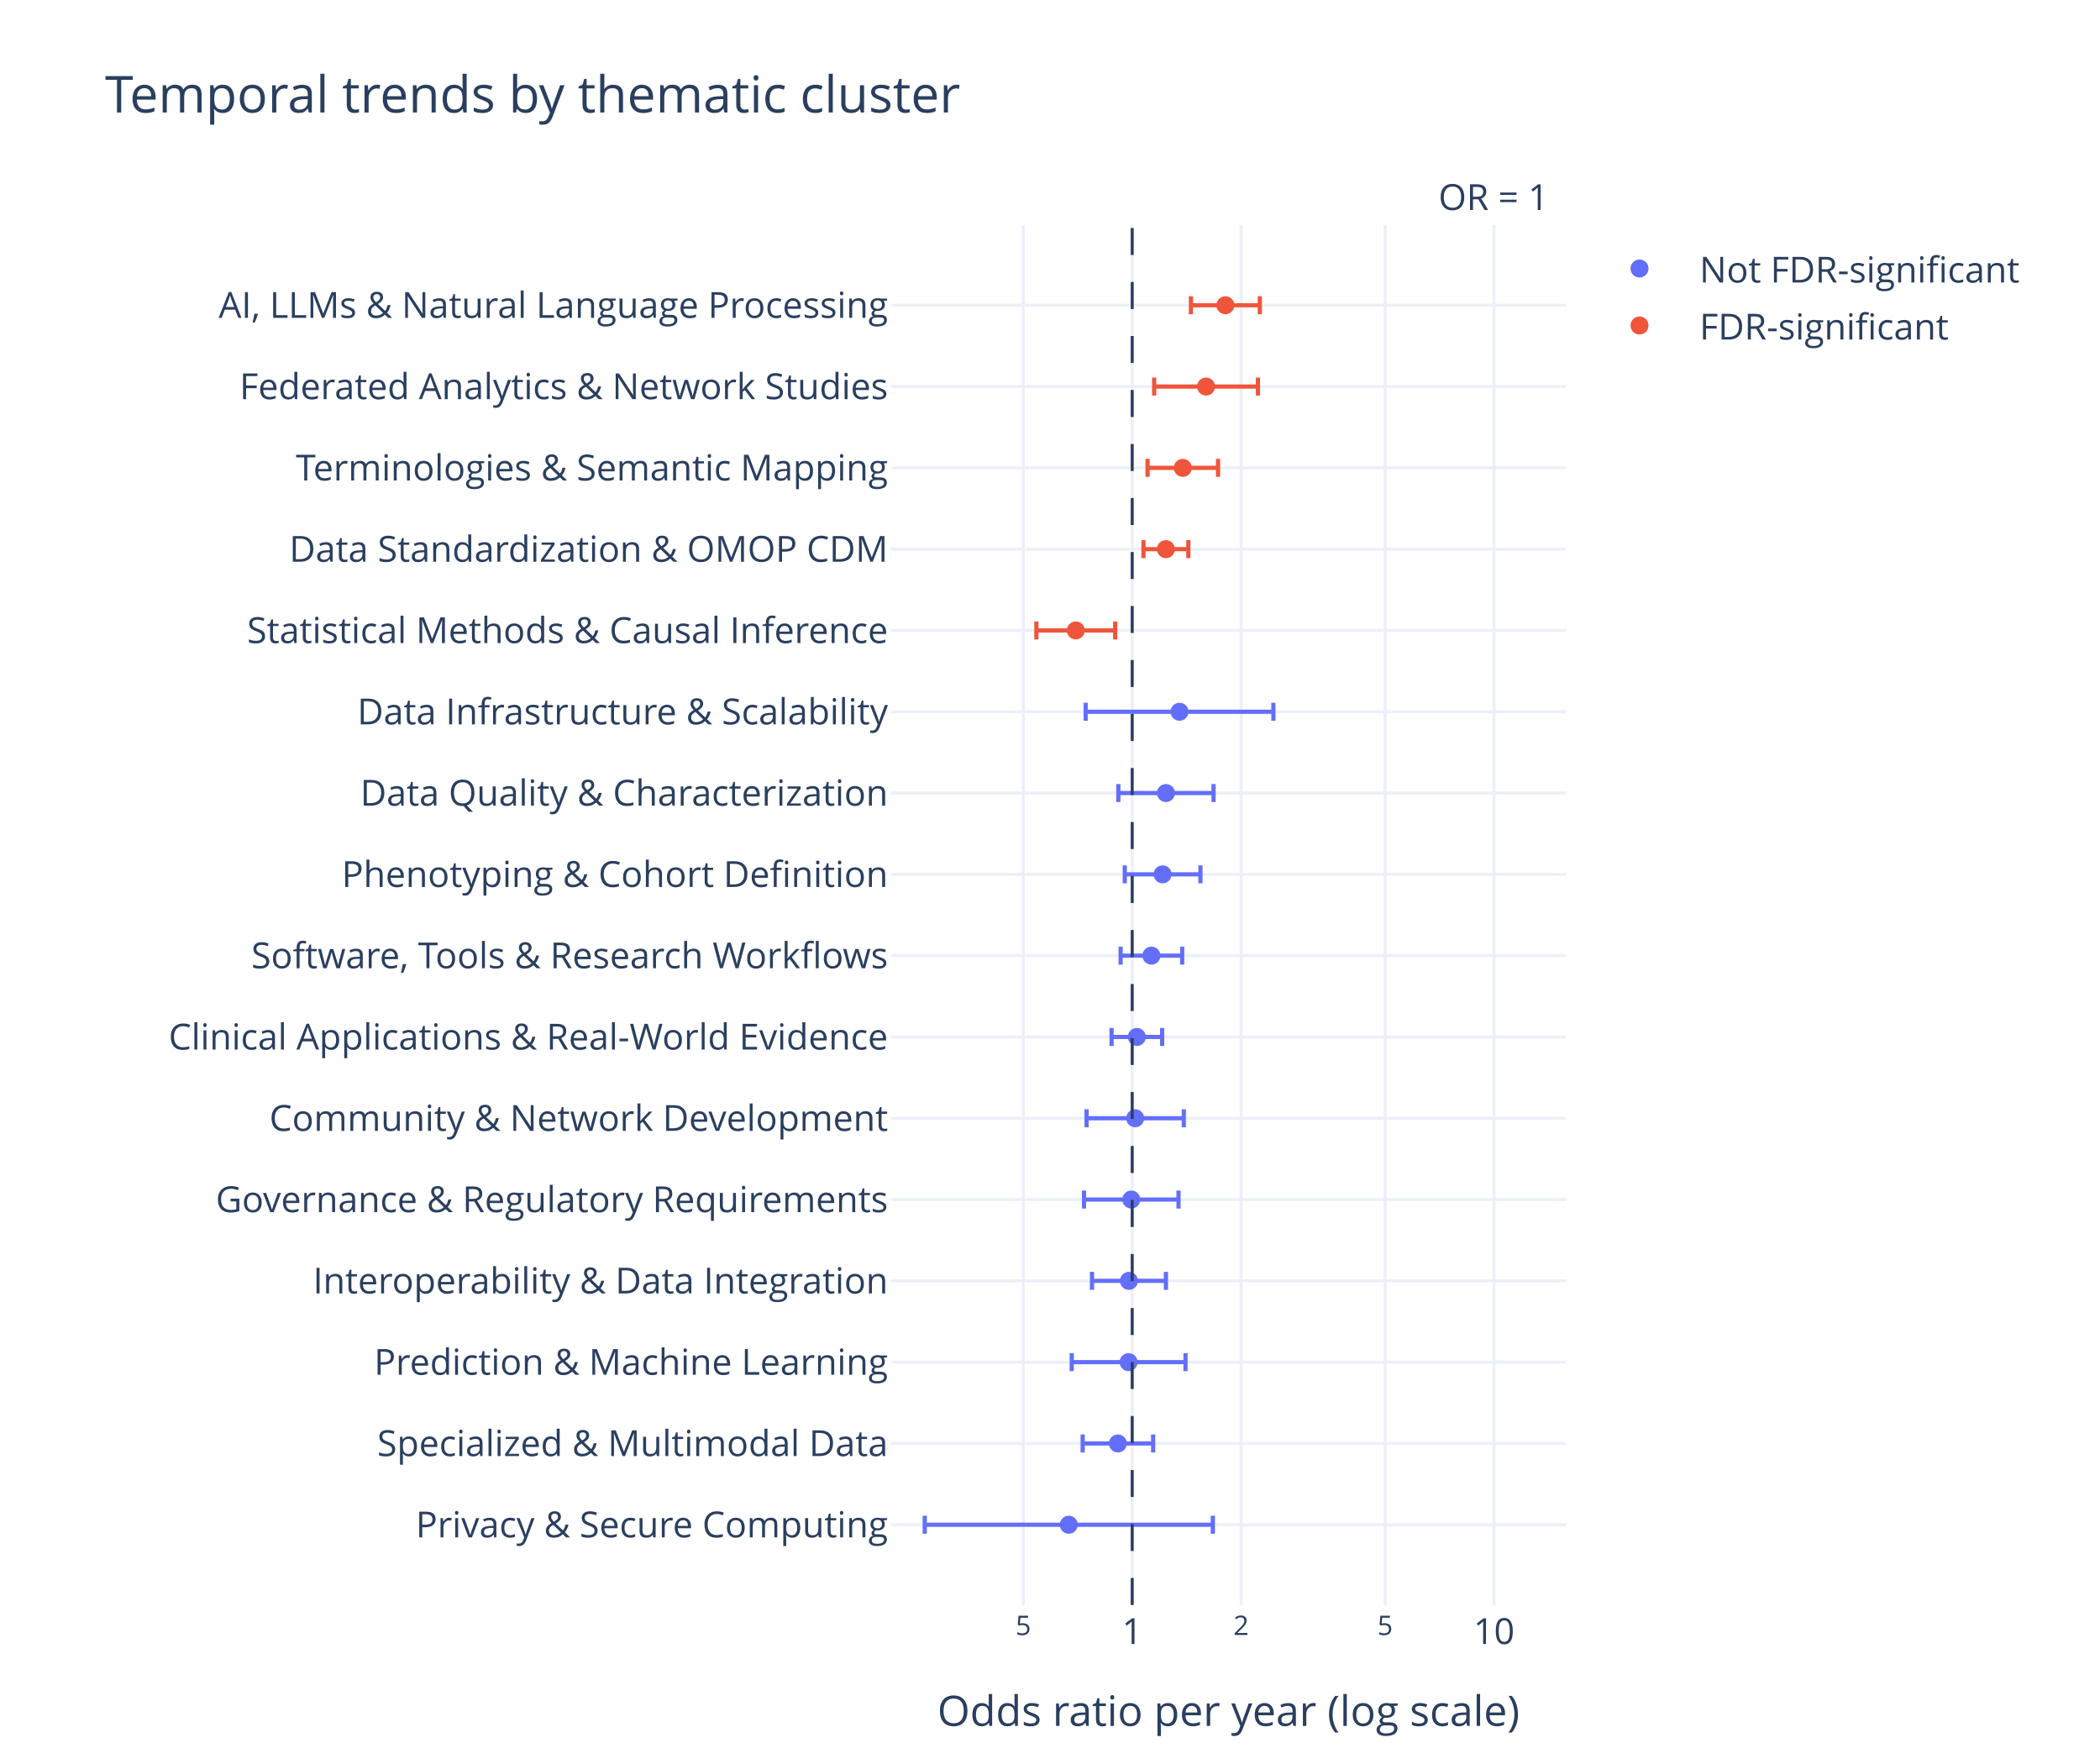
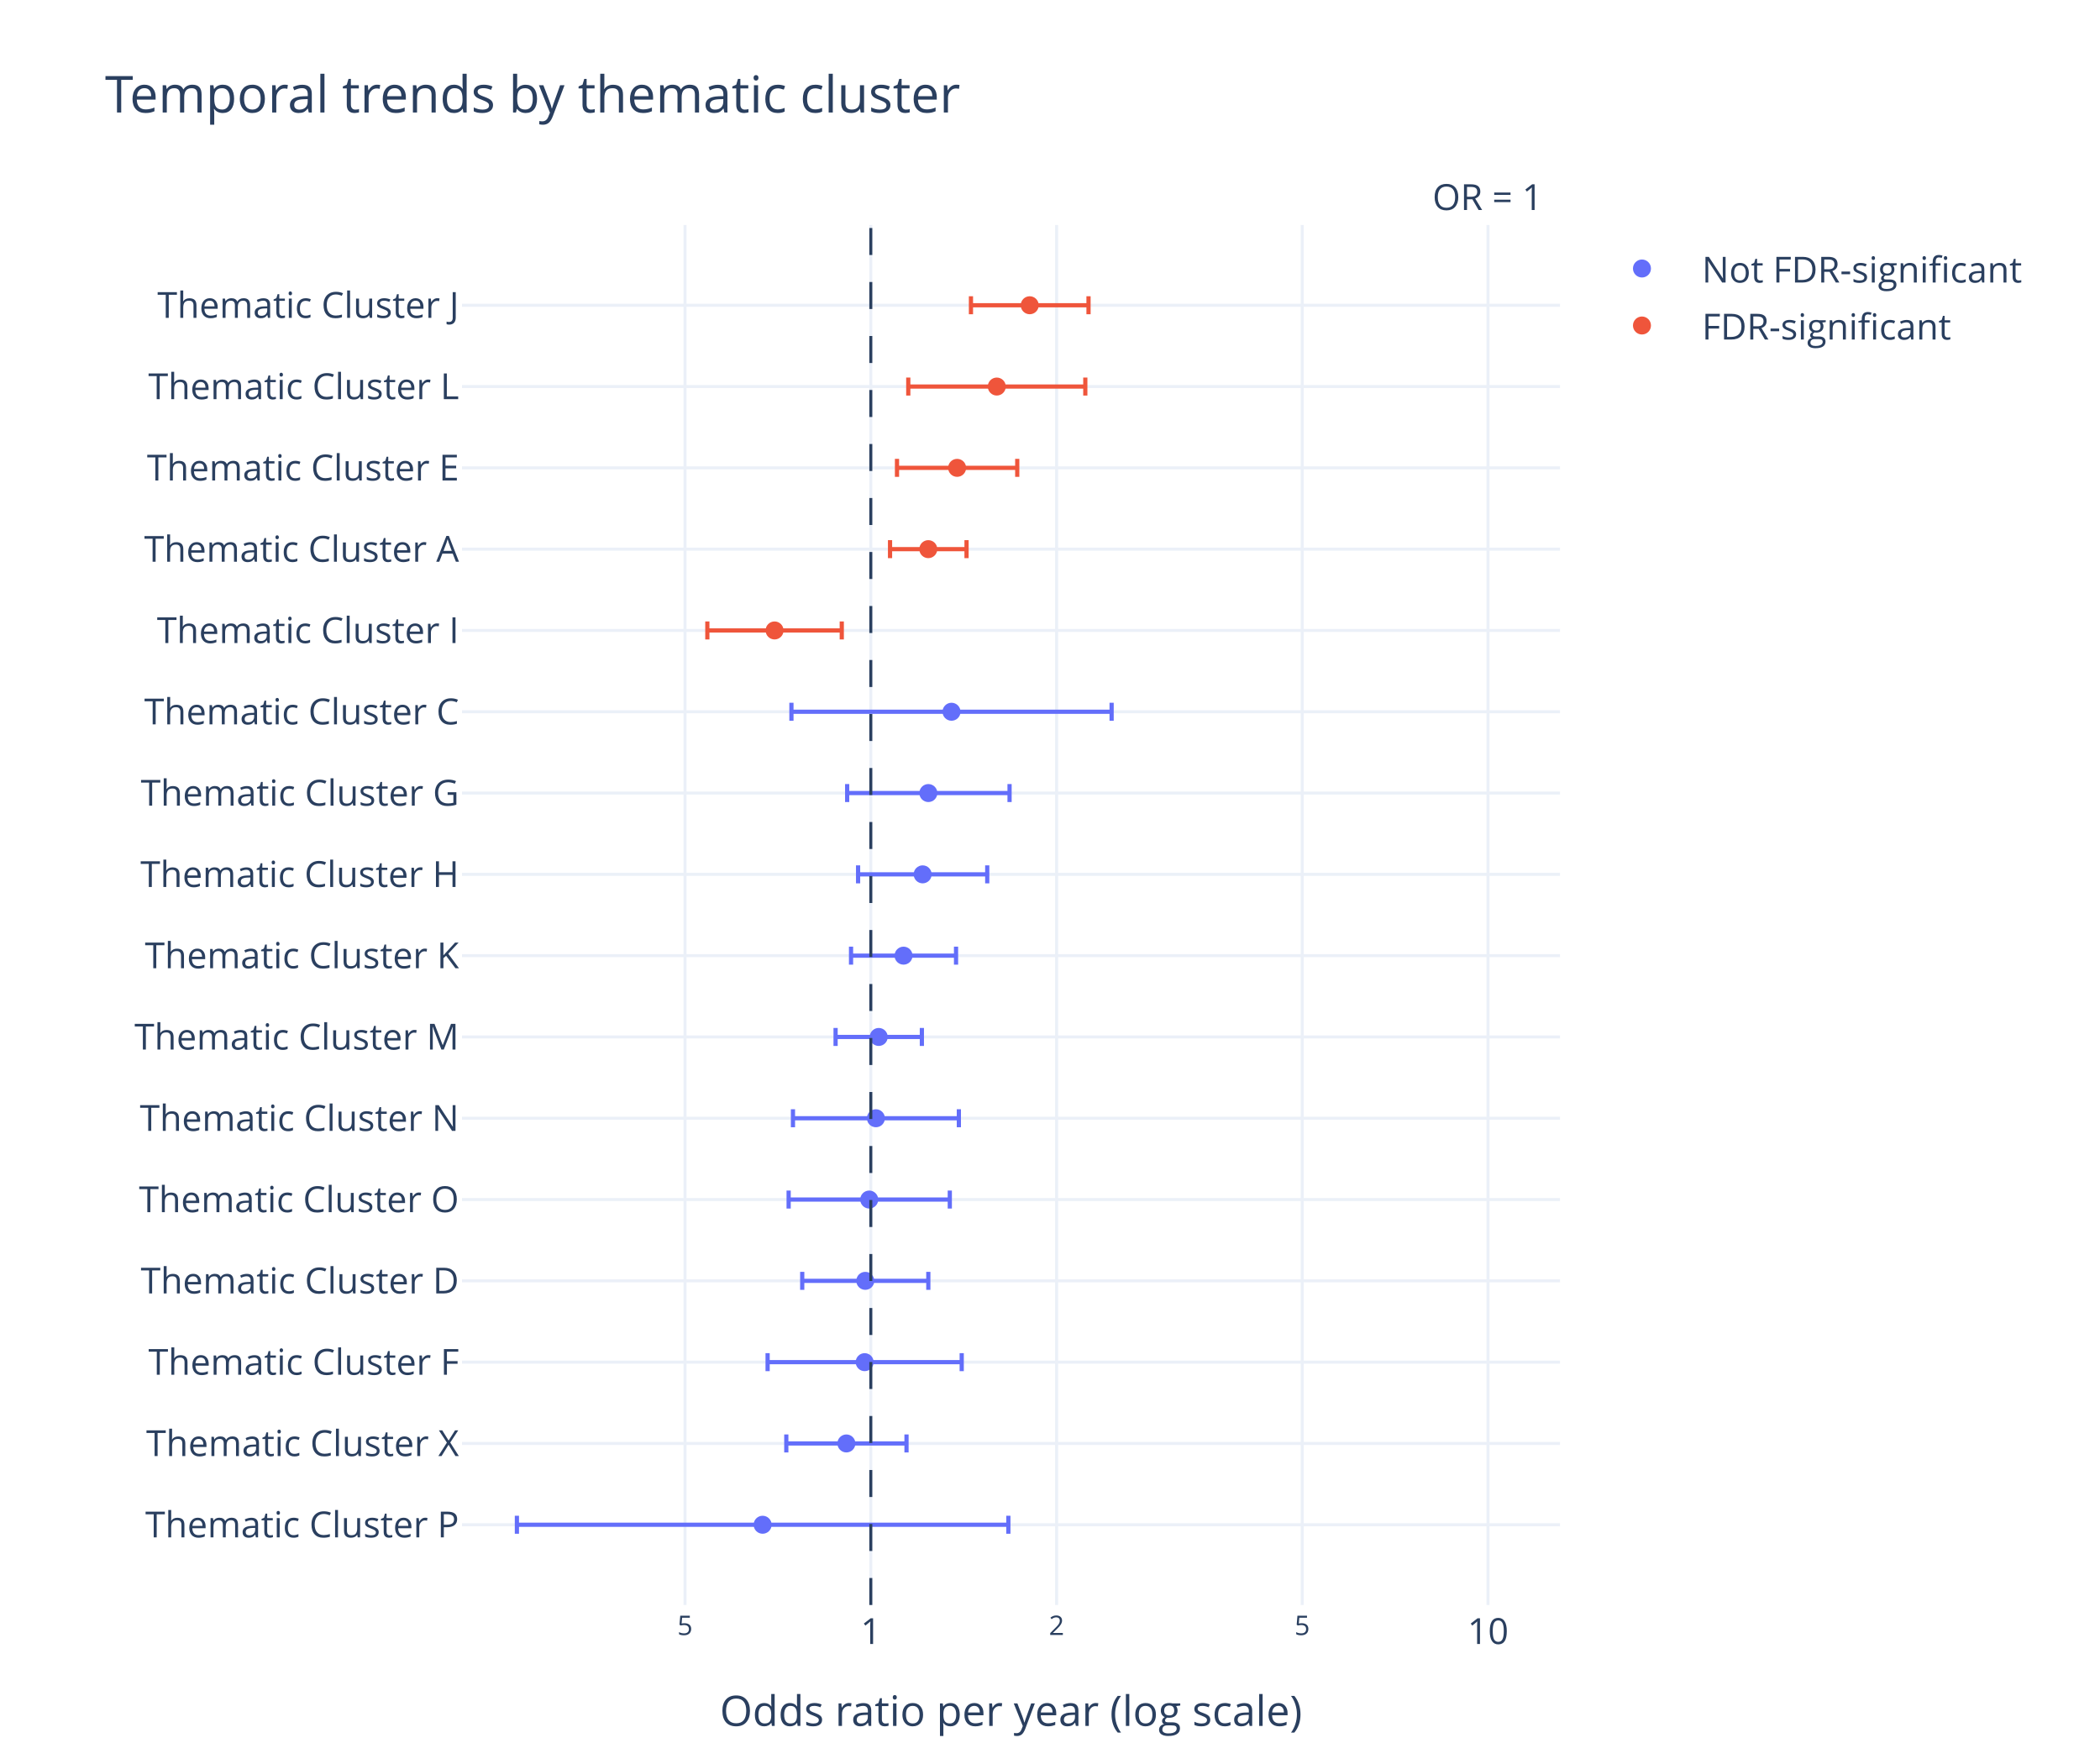
<svg xmlns="http://www.w3.org/2000/svg" class="main-svg" width="700" height="588" style="" viewBox="0 0 700 588">
  <rect x="0" y="0" width="700" height="588" style="fill: rgb(255, 255, 255); fill-opacity: 1;" />
-   <defs id="defs-206038">
+   <defs id="defs-23ff0a">
    <g class="clips">
-       <clipPath id="clip206038xyplot" class="plotclip">
-         <rect width="225" height="460" />
+       <clipPath id="clip23ff0axyplot" class="plotclip">
+         <rect width="366" height="460" />
      </clipPath>
-       <clipPath class="axesclip" id="clip206038x">
-         <rect x="297" y="0" width="225" height="588" />
+       <clipPath class="axesclip" id="clip23ff0ax">
+         <rect x="154" y="0" width="366" height="588" />
      </clipPath>
-       <clipPath class="axesclip" id="clip206038y">
+       <clipPath class="axesclip" id="clip23ff0ay">
        <rect x="0" y="75" width="700" height="460" />
      </clipPath>
-       <clipPath class="axesclip" id="clip206038xy">
-         <rect x="297" y="75" width="225" height="460" />
+       <clipPath class="axesclip" id="clip23ff0axy">
+         <rect x="154" y="75" width="366" height="460" />
      </clipPath>
    </g>
    <g class="gradients" />
    <g class="patterns" />
  </defs>
  <g class="bglayer" />
  <g class="layer-below">
    <g class="imagelayer" />
    <g class="shapelayer" />
  </g>
  <g class="cartesianlayer">
    <g class="subplot xy">
      <g class="layer-subplot">
        <g class="shapelayer" />
        <g class="imagelayer" />
      </g>
      <g class="minor-gridlayer">
        <g class="x" />
        <g class="y" />
      </g>
      <g class="gridlayer">
        <g class="x">
-           <path class="xgrid crisp" transform="translate(341.1,0)" d="M0,75v460" style="stroke: rgb(235, 240, 248); stroke-opacity: 1; stroke-width: 1px;" />
-           <path class="xgrid crisp" transform="translate(377.4,0)" d="M0,75v460" style="stroke: rgb(235, 240, 248); stroke-opacity: 1; stroke-width: 1px;" />
-           <path class="xgrid crisp" transform="translate(413.71,0)" d="M0,75v460" style="stroke: rgb(235, 240, 248); stroke-opacity: 1; stroke-width: 1px;" />
-           <path class="xgrid crisp" transform="translate(461.7,0)" d="M0,75v460" style="stroke: rgb(235, 240, 248); stroke-opacity: 1; stroke-width: 1px;" />
-           <path class="xgrid crisp" transform="translate(498,0)" d="M0,75v460" style="stroke: rgb(235, 240, 248); stroke-opacity: 1; stroke-width: 1px;" />
+           <path class="xgrid crisp" transform="translate(228.34,0)" d="M0,75v460" style="stroke: rgb(235, 240, 248); stroke-opacity: 1; stroke-width: 1px;" />
+           <path class="xgrid crisp" transform="translate(290.27,0)" d="M0,75v460" style="stroke: rgb(235, 240, 248); stroke-opacity: 1; stroke-width: 1px;" />
+           <path class="xgrid crisp" transform="translate(352.2,0)" d="M0,75v460" style="stroke: rgb(235, 240, 248); stroke-opacity: 1; stroke-width: 1px;" />
+           <path class="xgrid crisp" transform="translate(434.07,0)" d="M0,75v460" style="stroke: rgb(235, 240, 248); stroke-opacity: 1; stroke-width: 1px;" />
+           <path class="xgrid crisp" transform="translate(496,0)" d="M0,75v460" style="stroke: rgb(235, 240, 248); stroke-opacity: 1; stroke-width: 1px;" />
        </g>
        <g class="y">
-           <path class="ygrid crisp" transform="translate(0,508.25)" d="M297,0h225" style="stroke: rgb(235, 240, 248); stroke-opacity: 1; stroke-width: 1px;" />
-           <path class="ygrid crisp" transform="translate(0,481.15)" d="M297,0h225" style="stroke: rgb(235, 240, 248); stroke-opacity: 1; stroke-width: 1px;" />
-           <path class="ygrid crisp" transform="translate(0,454.05)" d="M297,0h225" style="stroke: rgb(235, 240, 248); stroke-opacity: 1; stroke-width: 1px;" />
-           <path class="ygrid crisp" transform="translate(0,426.95)" d="M297,0h225" style="stroke: rgb(235, 240, 248); stroke-opacity: 1; stroke-width: 1px;" />
-           <path class="ygrid crisp" transform="translate(0,399.85)" d="M297,0h225" style="stroke: rgb(235, 240, 248); stroke-opacity: 1; stroke-width: 1px;" />
-           <path class="ygrid crisp" transform="translate(0,372.75)" d="M297,0h225" style="stroke: rgb(235, 240, 248); stroke-opacity: 1; stroke-width: 1px;" />
-           <path class="ygrid crisp" transform="translate(0,345.65)" d="M297,0h225" style="stroke: rgb(235, 240, 248); stroke-opacity: 1; stroke-width: 1px;" />
-           <path class="ygrid crisp" transform="translate(0,318.55)" d="M297,0h225" style="stroke: rgb(235, 240, 248); stroke-opacity: 1; stroke-width: 1px;" />
-           <path class="ygrid crisp" transform="translate(0,291.45)" d="M297,0h225" style="stroke: rgb(235, 240, 248); stroke-opacity: 1; stroke-width: 1px;" />
-           <path class="ygrid crisp" transform="translate(0,264.35)" d="M297,0h225" style="stroke: rgb(235, 240, 248); stroke-opacity: 1; stroke-width: 1px;" />
-           <path class="ygrid crisp" transform="translate(0,237.25)" d="M297,0h225" style="stroke: rgb(235, 240, 248); stroke-opacity: 1; stroke-width: 1px;" />
-           <path class="ygrid crisp" transform="translate(0,210.15)" d="M297,0h225" style="stroke: rgb(235, 240, 248); stroke-opacity: 1; stroke-width: 1px;" />
-           <path class="ygrid crisp" transform="translate(0,183.05)" d="M297,0h225" style="stroke: rgb(235, 240, 248); stroke-opacity: 1; stroke-width: 1px;" />
-           <path class="ygrid crisp" transform="translate(0,155.95)" d="M297,0h225" style="stroke: rgb(235, 240, 248); stroke-opacity: 1; stroke-width: 1px;" />
-           <path class="ygrid crisp" transform="translate(0,128.85)" d="M297,0h225" style="stroke: rgb(235, 240, 248); stroke-opacity: 1; stroke-width: 1px;" />
-           <path class="ygrid crisp" transform="translate(0,101.75)" d="M297,0h225" style="stroke: rgb(235, 240, 248); stroke-opacity: 1; stroke-width: 1px;" />
+           <path class="ygrid crisp" transform="translate(0,508.25)" d="M154,0h366" style="stroke: rgb(235, 240, 248); stroke-opacity: 1; stroke-width: 1px;" />
+           <path class="ygrid crisp" transform="translate(0,481.15)" d="M154,0h366" style="stroke: rgb(235, 240, 248); stroke-opacity: 1; stroke-width: 1px;" />
+           <path class="ygrid crisp" transform="translate(0,454.05)" d="M154,0h366" style="stroke: rgb(235, 240, 248); stroke-opacity: 1; stroke-width: 1px;" />
+           <path class="ygrid crisp" transform="translate(0,426.95)" d="M154,0h366" style="stroke: rgb(235, 240, 248); stroke-opacity: 1; stroke-width: 1px;" />
+           <path class="ygrid crisp" transform="translate(0,399.85)" d="M154,0h366" style="stroke: rgb(235, 240, 248); stroke-opacity: 1; stroke-width: 1px;" />
+           <path class="ygrid crisp" transform="translate(0,372.75)" d="M154,0h366" style="stroke: rgb(235, 240, 248); stroke-opacity: 1; stroke-width: 1px;" />
+           <path class="ygrid crisp" transform="translate(0,345.65)" d="M154,0h366" style="stroke: rgb(235, 240, 248); stroke-opacity: 1; stroke-width: 1px;" />
+           <path class="ygrid crisp" transform="translate(0,318.55)" d="M154,0h366" style="stroke: rgb(235, 240, 248); stroke-opacity: 1; stroke-width: 1px;" />
+           <path class="ygrid crisp" transform="translate(0,291.45)" d="M154,0h366" style="stroke: rgb(235, 240, 248); stroke-opacity: 1; stroke-width: 1px;" />
+           <path class="ygrid crisp" transform="translate(0,264.35)" d="M154,0h366" style="stroke: rgb(235, 240, 248); stroke-opacity: 1; stroke-width: 1px;" />
+           <path class="ygrid crisp" transform="translate(0,237.25)" d="M154,0h366" style="stroke: rgb(235, 240, 248); stroke-opacity: 1; stroke-width: 1px;" />
+           <path class="ygrid crisp" transform="translate(0,210.15)" d="M154,0h366" style="stroke: rgb(235, 240, 248); stroke-opacity: 1; stroke-width: 1px;" />
+           <path class="ygrid crisp" transform="translate(0,183.05)" d="M154,0h366" style="stroke: rgb(235, 240, 248); stroke-opacity: 1; stroke-width: 1px;" />
+           <path class="ygrid crisp" transform="translate(0,155.95)" d="M154,0h366" style="stroke: rgb(235, 240, 248); stroke-opacity: 1; stroke-width: 1px;" />
+           <path class="ygrid crisp" transform="translate(0,128.85)" d="M154,0h366" style="stroke: rgb(235, 240, 248); stroke-opacity: 1; stroke-width: 1px;" />
+           <path class="ygrid crisp" transform="translate(0,101.75)" d="M154,0h366" style="stroke: rgb(235, 240, 248); stroke-opacity: 1; stroke-width: 1px;" />
        </g>
      </g>
      <g class="zerolinelayer" />
      <g class="layer-between">
        <g class="shapelayer" />
        <g class="imagelayer" />
      </g>
      <path class="xlines-below" />
      <path class="ylines-below" />
      <g class="overlines-below" />
      <g class="xaxislayer-below" />
      <g class="yaxislayer-below" />
      <g class="overaxes-below" />
      <g class="overplot">
-         <g class="xy" transform="translate(297,75)" clip-path="url(#clip206038xyplot)">
+         <g class="xy" transform="translate(154,75)" clip-path="url(#clip23ff0axyplot)">
          <g class="scatterlayer mlayer">
-             <g class="trace scatter trace0a23fc" style="stroke-miterlimit: 2; opacity: 1;">
+             <g class="trace scatter trace9cdfc9" style="stroke-miterlimit: 2; opacity: 1;">
              <g class="fills" />
              <g class="errorbars">
                <g class="errorbar" style="opacity: 1;">
-                   <path class="xerror" d="M107.28,430.25v6m0,-3H11.25m0,-3v6" style="vector-effect: none; stroke-width: 1.4px; stroke: rgb(99, 110, 250); stroke-opacity: 1;" />
-                 </g>
-                 <g class="errorbar" style="opacity: 1;">
-                   <path class="xerror" d="M87.38,403.15v6m0,-3H63.89m0,-3v6" style="vector-effect: none; stroke-width: 1.4px; stroke: rgb(99, 110, 250); stroke-opacity: 1;" />
-                 </g>
-                 <g class="errorbar" style="opacity: 1;">
-                   <path class="xerror" d="M98.17,376.05v6m0,-3H60.24m0,-3v6" style="vector-effect: none; stroke-width: 1.4px; stroke: rgb(99, 110, 250); stroke-opacity: 1;" />
-                 </g>
-                 <g class="errorbar" style="opacity: 1;">
-                   <path class="xerror" d="M91.64,348.95v6m0,-3H67m0,-3v6" style="vector-effect: none; stroke-width: 1.4px; stroke: rgb(99, 110, 250); stroke-opacity: 1;" />
-                 </g>
-                 <g class="errorbar" style="opacity: 1;">
-                   <path class="xerror" d="M95.84,321.85v6m0,-3H64.34m0,-3v6" style="vector-effect: none; stroke-width: 1.4px; stroke: rgb(99, 110, 250); stroke-opacity: 1;" />
-                 </g>
-                 <g class="errorbar" style="opacity: 1;">
-                   <path class="xerror" d="M97.6,294.75v6m0,-3H65.19m0,-3v6" style="vector-effect: none; stroke-width: 1.4px; stroke: rgb(99, 110, 250); stroke-opacity: 1;" />
-                 </g>
-                 <g class="errorbar" style="opacity: 1;">
-                   <path class="xerror" d="M90.38,267.65v6m0,-3H73.52m0,-3v6" style="vector-effect: none; stroke-width: 1.4px; stroke: rgb(99, 110, 250); stroke-opacity: 1;" />
-                 </g>
-                 <g class="errorbar" style="opacity: 1;">
-                   <path class="xerror" d="M97.06,240.55v6m0,-3H76.54m0,-3v6" style="vector-effect: none; stroke-width: 1.4px; stroke: rgb(99, 110, 250); stroke-opacity: 1;" />
-                 </g>
-                 <g class="errorbar" style="opacity: 1;">
-                   <path class="xerror" d="M103.15,213.45v6m0,-3H77.92m0,-3v6" style="vector-effect: none; stroke-width: 1.4px; stroke: rgb(99, 110, 250); stroke-opacity: 1;" />
-                 </g>
-                 <g class="errorbar" style="opacity: 1;">
-                   <path class="xerror" d="M107.51,186.35v6m0,-3H75.78m0,-3v6" style="vector-effect: none; stroke-width: 1.4px; stroke: rgb(99, 110, 250); stroke-opacity: 1;" />
-                 </g>
-                 <g class="errorbar" style="opacity: 1;">
-                   <path class="xerror" d="M127.46,159.25v6m0,-3H64.89m0,-3v6" style="vector-effect: none; stroke-width: 1.4px; stroke: rgb(99, 110, 250); stroke-opacity: 1;" />
+                   <path class="xerror" d="M182.12,430.25v6m0,-3H18.3m0,-3v6" style="vector-effect: none; stroke-width: 1.4px; stroke: rgb(99, 110, 250); stroke-opacity: 1;" />
+                 </g>
+                 <g class="errorbar" style="opacity: 1;">
+                   <path class="xerror" d="M148.17,403.15v6m0,-3H108.1m0,-3v6" style="vector-effect: none; stroke-width: 1.4px; stroke: rgb(99, 110, 250); stroke-opacity: 1;" />
+                 </g>
+                 <g class="errorbar" style="opacity: 1;">
+                   <path class="xerror" d="M166.57,376.05v6m0,-3H101.87m0,-3v6" style="vector-effect: none; stroke-width: 1.4px; stroke: rgb(99, 110, 250); stroke-opacity: 1;" />
+                 </g>
+                 <g class="errorbar" style="opacity: 1;">
+                   <path class="xerror" d="M155.44,348.95v6m0,-3H113.41m0,-3v6" style="vector-effect: none; stroke-width: 1.4px; stroke: rgb(99, 110, 250); stroke-opacity: 1;" />
+                 </g>
+                 <g class="errorbar" style="opacity: 1;">
+                   <path class="xerror" d="M162.6,321.85v6m0,-3H108.88m0,-3v6" style="vector-effect: none; stroke-width: 1.4px; stroke: rgb(99, 110, 250); stroke-opacity: 1;" />
+                 </g>
+                 <g class="errorbar" style="opacity: 1;">
+                   <path class="xerror" d="M165.62,294.75v6m0,-3H110.32m0,-3v6" style="vector-effect: none; stroke-width: 1.4px; stroke: rgb(99, 110, 250); stroke-opacity: 1;" />
+                 </g>
+                 <g class="errorbar" style="opacity: 1;">
+                   <path class="xerror" d="M153.29,267.65v6m0,-3H124.53m0,-3v6" style="vector-effect: none; stroke-width: 1.4px; stroke: rgb(99, 110, 250); stroke-opacity: 1;" />
+                 </g>
+                 <g class="errorbar" style="opacity: 1;">
+                   <path class="xerror" d="M164.68,240.55v6m0,-3H129.68m0,-3v6" style="vector-effect: none; stroke-width: 1.4px; stroke: rgb(99, 110, 250); stroke-opacity: 1;" />
+                 </g>
+                 <g class="errorbar" style="opacity: 1;">
+                   <path class="xerror" d="M175.08,213.45v6m0,-3H132.03m0,-3v6" style="vector-effect: none; stroke-width: 1.4px; stroke: rgb(99, 110, 250); stroke-opacity: 1;" />
+                 </g>
+                 <g class="errorbar" style="opacity: 1;">
+                   <path class="xerror" d="M182.52,186.35v6m0,-3H128.39m0,-3v6" style="vector-effect: none; stroke-width: 1.4px; stroke: rgb(99, 110, 250); stroke-opacity: 1;" />
+                 </g>
+                 <g class="errorbar" style="opacity: 1;">
+                   <path class="xerror" d="M216.54,159.25v6m0,-3H109.81m0,-3v6" style="vector-effect: none; stroke-width: 1.4px; stroke: rgb(99, 110, 250); stroke-opacity: 1;" />
                </g>
              </g>
              <g class="lines" />
              <g class="points">
-                 <path class="point plotly-customdata" transform="translate(59.26,433.25)" d="M3,0A3,3 0 1,1 0,-3A3,3 0 0,1 3,0Z" style="opacity: 1; stroke-width: 0px; fill: rgb(99, 110, 250); fill-opacity: 1;" />
-                 <path class="point plotly-customdata" transform="translate(75.63,406.15)" d="M3,0A3,3 0 1,1 0,-3A3,3 0 0,1 3,0Z" style="opacity: 1; stroke-width: 0px; fill: rgb(99, 110, 250); fill-opacity: 1;" />
-                 <path class="point plotly-customdata" transform="translate(79.2,379.05)" d="M3,0A3,3 0 1,1 0,-3A3,3 0 0,1 3,0Z" style="opacity: 1; stroke-width: 0px; fill: rgb(99, 110, 250); fill-opacity: 1;" />
-                 <path class="point plotly-customdata" transform="translate(79.32,351.95)" d="M3,0A3,3 0 1,1 0,-3A3,3 0 0,1 3,0Z" style="opacity: 1; stroke-width: 0px; fill: rgb(99, 110, 250); fill-opacity: 1;" />
-                 <path class="point plotly-customdata" transform="translate(80.09,324.85)" d="M3,0A3,3 0 1,1 0,-3A3,3 0 0,1 3,0Z" style="opacity: 1; stroke-width: 0px; fill: rgb(99, 110, 250); fill-opacity: 1;" />
-                 <path class="point plotly-customdata" transform="translate(81.4,297.75)" d="M3,0A3,3 0 1,1 0,-3A3,3 0 0,1 3,0Z" style="opacity: 1; stroke-width: 0px; fill: rgb(99, 110, 250); fill-opacity: 1;" />
-                 <path class="point plotly-customdata" transform="translate(81.95,270.65)" d="M3,0A3,3 0 1,1 0,-3A3,3 0 0,1 3,0Z" style="opacity: 1; stroke-width: 0px; fill: rgb(99, 110, 250); fill-opacity: 1;" />
-                 <path class="point plotly-customdata" transform="translate(86.8,243.55)" d="M3,0A3,3 0 1,1 0,-3A3,3 0 0,1 3,0Z" style="opacity: 1; stroke-width: 0px; fill: rgb(99, 110, 250); fill-opacity: 1;" />
-                 <path class="point plotly-customdata" transform="translate(90.54,216.45)" d="M3,0A3,3 0 1,1 0,-3A3,3 0 0,1 3,0Z" style="opacity: 1; stroke-width: 0px; fill: rgb(99, 110, 250); fill-opacity: 1;" />
-                 <path class="point plotly-customdata" transform="translate(91.65,189.35)" d="M3,0A3,3 0 1,1 0,-3A3,3 0 0,1 3,0Z" style="opacity: 1; stroke-width: 0px; fill: rgb(99, 110, 250); fill-opacity: 1;" />
-                 <path class="point plotly-customdata" transform="translate(96.17,162.25)" d="M3,0A3,3 0 1,1 0,-3A3,3 0 0,1 3,0Z" style="opacity: 1; stroke-width: 0px; fill: rgb(99, 110, 250); fill-opacity: 1;" />
+                 <path class="point plotly-customdata" transform="translate(100.21,433.25)" d="M3,0A3,3 0 1,1 0,-3A3,3 0 0,1 3,0Z" style="opacity: 1; stroke-width: 0px; fill: rgb(99, 110, 250); fill-opacity: 1;" />
+                 <path class="point plotly-customdata" transform="translate(128.13,406.15)" d="M3,0A3,3 0 1,1 0,-3A3,3 0 0,1 3,0Z" style="opacity: 1; stroke-width: 0px; fill: rgb(99, 110, 250); fill-opacity: 1;" />
+                 <path class="point plotly-customdata" transform="translate(134.22,379.05)" d="M3,0A3,3 0 1,1 0,-3A3,3 0 0,1 3,0Z" style="opacity: 1; stroke-width: 0px; fill: rgb(99, 110, 250); fill-opacity: 1;" />
+                 <path class="point plotly-customdata" transform="translate(134.43,351.95)" d="M3,0A3,3 0 1,1 0,-3A3,3 0 0,1 3,0Z" style="opacity: 1; stroke-width: 0px; fill: rgb(99, 110, 250); fill-opacity: 1;" />
+                 <path class="point plotly-customdata" transform="translate(135.74,324.85)" d="M3,0A3,3 0 1,1 0,-3A3,3 0 0,1 3,0Z" style="opacity: 1; stroke-width: 0px; fill: rgb(99, 110, 250); fill-opacity: 1;" />
+                 <path class="point plotly-customdata" transform="translate(137.97,297.75)" d="M3,0A3,3 0 1,1 0,-3A3,3 0 0,1 3,0Z" style="opacity: 1; stroke-width: 0px; fill: rgb(99, 110, 250); fill-opacity: 1;" />
+                 <path class="point plotly-customdata" transform="translate(138.91,270.65)" d="M3,0A3,3 0 1,1 0,-3A3,3 0 0,1 3,0Z" style="opacity: 1; stroke-width: 0px; fill: rgb(99, 110, 250); fill-opacity: 1;" />
+                 <path class="point plotly-customdata" transform="translate(147.18,243.55)" d="M3,0A3,3 0 1,1 0,-3A3,3 0 0,1 3,0Z" style="opacity: 1; stroke-width: 0px; fill: rgb(99, 110, 250); fill-opacity: 1;" />
+                 <path class="point plotly-customdata" transform="translate(153.55,216.45)" d="M3,0A3,3 0 1,1 0,-3A3,3 0 0,1 3,0Z" style="opacity: 1; stroke-width: 0px; fill: rgb(99, 110, 250); fill-opacity: 1;" />
+                 <path class="point plotly-customdata" transform="translate(155.45,189.35)" d="M3,0A3,3 0 1,1 0,-3A3,3 0 0,1 3,0Z" style="opacity: 1; stroke-width: 0px; fill: rgb(99, 110, 250); fill-opacity: 1;" />
+                 <path class="point plotly-customdata" transform="translate(163.17,162.25)" d="M3,0A3,3 0 1,1 0,-3A3,3 0 0,1 3,0Z" style="opacity: 1; stroke-width: 0px; fill: rgb(99, 110, 250); fill-opacity: 1;" />
              </g>
              <g class="text" />
            </g>
-             <g class="trace scatter trace51f069" style="stroke-miterlimit: 2; opacity: 1;">
+             <g class="trace scatter traced9d683" style="stroke-miterlimit: 2; opacity: 1;">
              <g class="fills" />
              <g class="errorbars">
                <g class="errorbar" style="opacity: 1;">
-                   <path class="xerror" d="M74.73,132.15v6m0,-3H48.46m0,-3v6" style="vector-effect: none; stroke-width: 1.4px; stroke: rgb(239, 85, 59); stroke-opacity: 1;" />
-                 </g>
-                 <g class="errorbar" style="opacity: 1;">
-                   <path class="xerror" d="M99.11,105.05v6m0,-3H84.16m0,-3v6" style="vector-effect: none; stroke-width: 1.4px; stroke: rgb(239, 85, 59); stroke-opacity: 1;" />
-                 </g>
-                 <g class="errorbar" style="opacity: 1;">
-                   <path class="xerror" d="M109.01,77.95v6m0,-3H85.52m0,-3v6" style="vector-effect: none; stroke-width: 1.4px; stroke: rgb(239, 85, 59); stroke-opacity: 1;" />
-                 </g>
-                 <g class="errorbar" style="opacity: 1;">
-                   <path class="xerror" d="M122.32,50.85v6m0,-3H87.72m0,-3v6" style="vector-effect: none; stroke-width: 1.4px; stroke: rgb(239, 85, 59); stroke-opacity: 1;" />
-                 </g>
-                 <g class="errorbar" style="opacity: 1;">
-                   <path class="xerror" d="M122.94,23.75v6m0,-3H99.97m0,-3v6" style="vector-effect: none; stroke-width: 1.4px; stroke: rgb(239, 85, 59); stroke-opacity: 1;" />
+                   <path class="xerror" d="M126.59,132.15v6m0,-3H81.78m0,-3v6" style="vector-effect: none; stroke-width: 1.4px; stroke: rgb(239, 85, 59); stroke-opacity: 1;" />
+                 </g>
+                 <g class="errorbar" style="opacity: 1;">
+                   <path class="xerror" d="M168.18,105.05v6m0,-3H142.68m0,-3v6" style="vector-effect: none; stroke-width: 1.4px; stroke: rgb(239, 85, 59); stroke-opacity: 1;" />
+                 </g>
+                 <g class="errorbar" style="opacity: 1;">
+                   <path class="xerror" d="M185.08,77.95v6m0,-3H145m0,-3v6" style="vector-effect: none; stroke-width: 1.4px; stroke: rgb(239, 85, 59); stroke-opacity: 1;" />
+                 </g>
+                 <g class="errorbar" style="opacity: 1;">
+                   <path class="xerror" d="M207.77,50.85v6m0,-3H148.76m0,-3v6" style="vector-effect: none; stroke-width: 1.4px; stroke: rgb(239, 85, 59); stroke-opacity: 1;" />
+                 </g>
+                 <g class="errorbar" style="opacity: 1;">
+                   <path class="xerror" d="M208.84,23.75v6m0,-3H169.65m0,-3v6" style="vector-effect: none; stroke-width: 1.4px; stroke: rgb(239, 85, 59); stroke-opacity: 1;" />
                </g>
              </g>
              <g class="lines" />
              <g class="points">
-                 <path class="point plotly-customdata" transform="translate(61.6,135.15)" d="M3,0A3,3 0 1,1 0,-3A3,3 0 0,1 3,0Z" style="opacity: 1; stroke-width: 0px; fill: rgb(239, 85, 59); fill-opacity: 1;" />
-                 <path class="point plotly-customdata" transform="translate(91.63,108.05)" d="M3,0A3,3 0 1,1 0,-3A3,3 0 0,1 3,0Z" style="opacity: 1; stroke-width: 0px; fill: rgb(239, 85, 59); fill-opacity: 1;" />
-                 <path class="point plotly-customdata" transform="translate(97.27,80.95)" d="M3,0A3,3 0 1,1 0,-3A3,3 0 0,1 3,0Z" style="opacity: 1; stroke-width: 0px; fill: rgb(239, 85, 59); fill-opacity: 1;" />
-                 <path class="point plotly-customdata" transform="translate(105.02,53.85)" d="M3,0A3,3 0 1,1 0,-3A3,3 0 0,1 3,0Z" style="opacity: 1; stroke-width: 0px; fill: rgb(239, 85, 59); fill-opacity: 1;" />
-                 <path class="point plotly-customdata" transform="translate(111.46,26.75)" d="M3,0A3,3 0 1,1 0,-3A3,3 0 0,1 3,0Z" style="opacity: 1; stroke-width: 0px; fill: rgb(239, 85, 59); fill-opacity: 1;" />
+                 <path class="point plotly-customdata" transform="translate(104.19,135.15)" d="M3,0A3,3 0 1,1 0,-3A3,3 0 0,1 3,0Z" style="opacity: 1; stroke-width: 0px; fill: rgb(239, 85, 59); fill-opacity: 1;" />
+                 <path class="point plotly-customdata" transform="translate(155.43,108.05)" d="M3,0A3,3 0 1,1 0,-3A3,3 0 0,1 3,0Z" style="opacity: 1; stroke-width: 0px; fill: rgb(239, 85, 59); fill-opacity: 1;" />
+                 <path class="point plotly-customdata" transform="translate(165.04,80.95)" d="M3,0A3,3 0 1,1 0,-3A3,3 0 0,1 3,0Z" style="opacity: 1; stroke-width: 0px; fill: rgb(239, 85, 59); fill-opacity: 1;" />
+                 <path class="point plotly-customdata" transform="translate(178.26,53.85)" d="M3,0A3,3 0 1,1 0,-3A3,3 0 0,1 3,0Z" style="opacity: 1; stroke-width: 0px; fill: rgb(239, 85, 59); fill-opacity: 1;" />
+                 <path class="point plotly-customdata" transform="translate(189.24,26.75)" d="M3,0A3,3 0 1,1 0,-3A3,3 0 0,1 3,0Z" style="opacity: 1; stroke-width: 0px; fill: rgb(239, 85, 59); fill-opacity: 1;" />
              </g>
              <g class="text" />
            </g>
          </g>
        </g>
      </g>
      <g class="zerolinelayer-above" />
      <path class="xlines-above crisp" d="M0,0" style="fill: none;" />
      <path class="ylines-above crisp" d="M0,0" style="fill: none;" />
      <g class="overlines-above" />
      <g class="xaxislayer-above">
        <g class="xtick">
-           <text text-anchor="middle" x="0" y="545" transform="translate(341.1,0)" style="font-family: 'Open Sans', verdana, arial, sans-serif; font-size: 9px; fill: rgb(42, 63, 95); fill-opacity: 1; white-space: pre;">5</text>
-         </g>
-         <g class="xtick">
-           <text text-anchor="middle" x="0" y="548" style="font-family: 'Open Sans', verdana, arial, sans-serif; font-size: 12px; fill: rgb(42, 63, 95); fill-opacity: 1; white-space: pre;" transform="translate(377.4,0)">1</text>
-         </g>
-         <g class="xtick">
-           <text text-anchor="middle" x="0" y="545" style="font-family: 'Open Sans', verdana, arial, sans-serif; font-size: 9px; fill: rgb(42, 63, 95); fill-opacity: 1; white-space: pre;" transform="translate(413.71,0)">2</text>
-         </g>
-         <g class="xtick">
-           <text text-anchor="middle" x="0" y="545" style="font-family: 'Open Sans', verdana, arial, sans-serif; font-size: 9px; fill: rgb(42, 63, 95); fill-opacity: 1; white-space: pre;" transform="translate(461.7,0)">5</text>
-         </g>
-         <g class="xtick">
-           <text text-anchor="middle" x="0" y="548" style="font-family: 'Open Sans', verdana, arial, sans-serif; font-size: 12px; fill: rgb(42, 63, 95); fill-opacity: 1; white-space: pre;" transform="translate(498,0)">10</text>
+           <text text-anchor="middle" x="0" y="545" transform="translate(228.34,0)" style="font-family: 'Open Sans', verdana, arial, sans-serif; font-size: 9px; fill: rgb(42, 63, 95); fill-opacity: 1; white-space: pre;">5</text>
+         </g>
+         <g class="xtick">
+           <text text-anchor="middle" x="0" y="548" style="font-family: 'Open Sans', verdana, arial, sans-serif; font-size: 12px; fill: rgb(42, 63, 95); fill-opacity: 1; white-space: pre;" transform="translate(290.27,0)">1</text>
+         </g>
+         <g class="xtick">
+           <text text-anchor="middle" x="0" y="545" style="font-family: 'Open Sans', verdana, arial, sans-serif; font-size: 9px; fill: rgb(42, 63, 95); fill-opacity: 1; white-space: pre;" transform="translate(352.2,0)">2</text>
+         </g>
+         <g class="xtick">
+           <text text-anchor="middle" x="0" y="545" style="font-family: 'Open Sans', verdana, arial, sans-serif; font-size: 9px; fill: rgb(42, 63, 95); fill-opacity: 1; white-space: pre;" transform="translate(434.07,0)">5</text>
+         </g>
+         <g class="xtick">
+           <text text-anchor="middle" x="0" y="548" style="font-family: 'Open Sans', verdana, arial, sans-serif; font-size: 12px; fill: rgb(42, 63, 95); fill-opacity: 1; white-space: pre;" transform="translate(496,0)">10</text>
        </g>
      </g>
      <g class="yaxislayer-above">
        <g class="ytick">
-           <text text-anchor="end" x="296" y="4.2" transform="translate(0,508.25)" style="font-family: 'Open Sans', verdana, arial, sans-serif; font-size: 12px; fill: rgb(42, 63, 95); fill-opacity: 1; white-space: pre;">Privacy &amp; Secure Computing</text>
-         </g>
-         <g class="ytick">
-           <text text-anchor="end" x="296" y="4.2" transform="translate(0,481.15)" style="font-family: 'Open Sans', verdana, arial, sans-serif; font-size: 12px; fill: rgb(42, 63, 95); fill-opacity: 1; white-space: pre;">Specialized &amp; Multimodal Data</text>
-         </g>
-         <g class="ytick">
-           <text text-anchor="end" x="296" y="4.2" transform="translate(0,454.05)" style="font-family: 'Open Sans', verdana, arial, sans-serif; font-size: 12px; fill: rgb(42, 63, 95); fill-opacity: 1; white-space: pre;">Prediction &amp; Machine Learning</text>
-         </g>
-         <g class="ytick">
-           <text text-anchor="end" x="296" y="4.2" transform="translate(0,426.95)" style="font-family: 'Open Sans', verdana, arial, sans-serif; font-size: 12px; fill: rgb(42, 63, 95); fill-opacity: 1; white-space: pre;">Interoperability &amp; Data Integration</text>
-         </g>
-         <g class="ytick">
-           <text text-anchor="end" x="296" y="4.2" transform="translate(0,399.85)" style="font-family: 'Open Sans', verdana, arial, sans-serif; font-size: 12px; fill: rgb(42, 63, 95); fill-opacity: 1; white-space: pre;">Governance &amp; Regulatory Requirements</text>
-         </g>
-         <g class="ytick">
-           <text text-anchor="end" x="296" y="4.2" transform="translate(0,372.75)" style="font-family: 'Open Sans', verdana, arial, sans-serif; font-size: 12px; fill: rgb(42, 63, 95); fill-opacity: 1; white-space: pre;">Community &amp; Network Development</text>
-         </g>
-         <g class="ytick">
-           <text text-anchor="end" x="296" y="4.2" transform="translate(0,345.65)" style="font-family: 'Open Sans', verdana, arial, sans-serif; font-size: 12px; fill: rgb(42, 63, 95); fill-opacity: 1; white-space: pre;">Clinical Applications &amp; Real-World Evidence</text>
-         </g>
-         <g class="ytick">
-           <text text-anchor="end" x="296" y="4.2" transform="translate(0,318.55)" style="font-family: 'Open Sans', verdana, arial, sans-serif; font-size: 12px; fill: rgb(42, 63, 95); fill-opacity: 1; white-space: pre;">Software, Tools &amp; Research Workflows</text>
-         </g>
-         <g class="ytick">
-           <text text-anchor="end" x="296" y="4.2" transform="translate(0,291.45)" style="font-family: 'Open Sans', verdana, arial, sans-serif; font-size: 12px; fill: rgb(42, 63, 95); fill-opacity: 1; white-space: pre;">Phenotyping &amp; Cohort Definition</text>
-         </g>
-         <g class="ytick">
-           <text text-anchor="end" x="296" y="4.2" transform="translate(0,264.35)" style="font-family: 'Open Sans', verdana, arial, sans-serif; font-size: 12px; fill: rgb(42, 63, 95); fill-opacity: 1; white-space: pre;">Data Quality &amp; Characterization</text>
-         </g>
-         <g class="ytick">
-           <text text-anchor="end" x="296" y="4.2" transform="translate(0,237.25)" style="font-family: 'Open Sans', verdana, arial, sans-serif; font-size: 12px; fill: rgb(42, 63, 95); fill-opacity: 1; white-space: pre;">Data Infrastructure &amp; Scalability</text>
-         </g>
-         <g class="ytick">
-           <text text-anchor="end" x="296" y="4.2" transform="translate(0,210.15)" style="font-family: 'Open Sans', verdana, arial, sans-serif; font-size: 12px; fill: rgb(42, 63, 95); fill-opacity: 1; white-space: pre;">Statistical Methods &amp; Causal Inference</text>
-         </g>
-         <g class="ytick">
-           <text text-anchor="end" x="296" y="4.2" transform="translate(0,183.05)" style="font-family: 'Open Sans', verdana, arial, sans-serif; font-size: 12px; fill: rgb(42, 63, 95); fill-opacity: 1; white-space: pre;">Data Standardization &amp; OMOP CDM</text>
-         </g>
-         <g class="ytick">
-           <text text-anchor="end" x="296" y="4.2" transform="translate(0,155.95)" style="font-family: 'Open Sans', verdana, arial, sans-serif; font-size: 12px; fill: rgb(42, 63, 95); fill-opacity: 1; white-space: pre;">Terminologies &amp; Semantic Mapping</text>
-         </g>
-         <g class="ytick">
-           <text text-anchor="end" x="296" y="4.2" transform="translate(0,128.85)" style="font-family: 'Open Sans', verdana, arial, sans-serif; font-size: 12px; fill: rgb(42, 63, 95); fill-opacity: 1; white-space: pre;">Federated Analytics &amp; Network Studies</text>
-         </g>
-         <g class="ytick">
-           <text text-anchor="end" x="296" y="4.2" transform="translate(0,101.75)" style="font-family: 'Open Sans', verdana, arial, sans-serif; font-size: 12px; fill: rgb(42, 63, 95); fill-opacity: 1; white-space: pre;">AI, LLMs &amp; Natural Language Processing</text>
+           <text text-anchor="end" x="153" y="4.2" transform="translate(0,508.25)" style="font-family: 'Open Sans', verdana, arial, sans-serif; font-size: 12px; fill: rgb(42, 63, 95); fill-opacity: 1; white-space: pre;">Thematic Cluster P</text>
+         </g>
+         <g class="ytick">
+           <text text-anchor="end" x="153" y="4.2" transform="translate(0,481.15)" style="font-family: 'Open Sans', verdana, arial, sans-serif; font-size: 12px; fill: rgb(42, 63, 95); fill-opacity: 1; white-space: pre;">Thematic Cluster X</text>
+         </g>
+         <g class="ytick">
+           <text text-anchor="end" x="153" y="4.2" transform="translate(0,454.05)" style="font-family: 'Open Sans', verdana, arial, sans-serif; font-size: 12px; fill: rgb(42, 63, 95); fill-opacity: 1; white-space: pre;">Thematic Cluster F</text>
+         </g>
+         <g class="ytick">
+           <text text-anchor="end" x="153" y="4.2" transform="translate(0,426.95)" style="font-family: 'Open Sans', verdana, arial, sans-serif; font-size: 12px; fill: rgb(42, 63, 95); fill-opacity: 1; white-space: pre;">Thematic Cluster D</text>
+         </g>
+         <g class="ytick">
+           <text text-anchor="end" x="153" y="4.2" transform="translate(0,399.85)" style="font-family: 'Open Sans', verdana, arial, sans-serif; font-size: 12px; fill: rgb(42, 63, 95); fill-opacity: 1; white-space: pre;">Thematic Cluster O</text>
+         </g>
+         <g class="ytick">
+           <text text-anchor="end" x="153" y="4.2" transform="translate(0,372.75)" style="font-family: 'Open Sans', verdana, arial, sans-serif; font-size: 12px; fill: rgb(42, 63, 95); fill-opacity: 1; white-space: pre;">Thematic Cluster N</text>
+         </g>
+         <g class="ytick">
+           <text text-anchor="end" x="153" y="4.2" transform="translate(0,345.65)" style="font-family: 'Open Sans', verdana, arial, sans-serif; font-size: 12px; fill: rgb(42, 63, 95); fill-opacity: 1; white-space: pre;">Thematic Cluster M</text>
+         </g>
+         <g class="ytick">
+           <text text-anchor="end" x="153" y="4.2" transform="translate(0,318.55)" style="font-family: 'Open Sans', verdana, arial, sans-serif; font-size: 12px; fill: rgb(42, 63, 95); fill-opacity: 1; white-space: pre;">Thematic Cluster K</text>
+         </g>
+         <g class="ytick">
+           <text text-anchor="end" x="153" y="4.2" transform="translate(0,291.45)" style="font-family: 'Open Sans', verdana, arial, sans-serif; font-size: 12px; fill: rgb(42, 63, 95); fill-opacity: 1; white-space: pre;">Thematic Cluster H</text>
+         </g>
+         <g class="ytick">
+           <text text-anchor="end" x="153" y="4.2" transform="translate(0,264.35)" style="font-family: 'Open Sans', verdana, arial, sans-serif; font-size: 12px; fill: rgb(42, 63, 95); fill-opacity: 1; white-space: pre;">Thematic Cluster G</text>
+         </g>
+         <g class="ytick">
+           <text text-anchor="end" x="153" y="4.2" transform="translate(0,237.25)" style="font-family: 'Open Sans', verdana, arial, sans-serif; font-size: 12px; fill: rgb(42, 63, 95); fill-opacity: 1; white-space: pre;">Thematic Cluster C</text>
+         </g>
+         <g class="ytick">
+           <text text-anchor="end" x="153" y="4.2" transform="translate(0,210.15)" style="font-family: 'Open Sans', verdana, arial, sans-serif; font-size: 12px; fill: rgb(42, 63, 95); fill-opacity: 1; white-space: pre;">Thematic Cluster I</text>
+         </g>
+         <g class="ytick">
+           <text text-anchor="end" x="153" y="4.2" transform="translate(0,183.05)" style="font-family: 'Open Sans', verdana, arial, sans-serif; font-size: 12px; fill: rgb(42, 63, 95); fill-opacity: 1; white-space: pre;">Thematic Cluster A</text>
+         </g>
+         <g class="ytick">
+           <text text-anchor="end" x="153" y="4.2" transform="translate(0,155.95)" style="font-family: 'Open Sans', verdana, arial, sans-serif; font-size: 12px; fill: rgb(42, 63, 95); fill-opacity: 1; white-space: pre;">Thematic Cluster E</text>
+         </g>
+         <g class="ytick">
+           <text text-anchor="end" x="153" y="4.2" transform="translate(0,128.85)" style="font-family: 'Open Sans', verdana, arial, sans-serif; font-size: 12px; fill: rgb(42, 63, 95); fill-opacity: 1; white-space: pre;">Thematic Cluster L</text>
+         </g>
+         <g class="ytick">
+           <text text-anchor="end" x="153" y="4.2" transform="translate(0,101.75)" style="font-family: 'Open Sans', verdana, arial, sans-serif; font-size: 12px; fill: rgb(42, 63, 95); fill-opacity: 1; white-space: pre;">Thematic Cluster J</text>
        </g>
      </g>
      <g class="overaxes-above" />
    </g>
  </g>
  <g class="polarlayer" />
  <g class="smithlayer" />
  <g class="ternarylayer" />
  <g class="geolayer" />
  <g class="funnelarealayer" />
  <g class="pielayer" />
  <g class="iciclelayer" />
  <g class="treemaplayer" />
  <g class="sunburstlayer" />
  <g class="glimages" />
-   <defs id="topdefs-206038">
+   <defs id="topdefs-23ff0a">
    <g class="clips" />
-     <clipPath id="legend206038">
+     <clipPath id="legend23ff0a">
      <rect width="161" height="48" x="0" y="0" />
    </clipPath>
  </defs>
  <g class="layer-above">
    <g class="imagelayer" />
    <g class="shapelayer">
-       <g class="shape-group" data-index="0" clip-path="url(#clip206038x)">
-         <path data-index="0" fill-rule="evenodd" d="M377.4,535L377.4,75" style="opacity: 1; stroke: rgb(42, 63, 95); stroke-opacity: 1; fill: rgb(0, 0, 0); fill-opacity: 0; stroke-dasharray: 9px, 9px; stroke-width: 1px;" />
+       <g class="shape-group" data-index="0" clip-path="url(#clip23ff0ax)">
+         <path data-index="0" fill-rule="evenodd" d="M290.27,535L290.27,75" style="opacity: 1; stroke: rgb(42, 63, 95); stroke-opacity: 1; fill: rgb(0, 0, 0); fill-opacity: 0; stroke-dasharray: 9px, 9px; stroke-width: 1px;" />
      </g>
    </g>
  </g>
  <g class="infolayer">
-     <g class="legend" pointer-events="all" transform="translate(526.5,75)">
+     <g class="legend" pointer-events="all" transform="translate(527.32,75)">
      <rect class="bg" shape-rendering="crispEdges" style="stroke: rgb(68, 68, 68); stroke-opacity: 1; fill: rgb(255, 255, 255); fill-opacity: 1; stroke-width: 0px;" width="161" height="48" x="0" y="0" />
-       <g class="scrollbox" transform="" clip-path="url(#legend206038)">
+       <g class="scrollbox" transform="" clip-path="url(#legend23ff0a)">
        <g class="groups">
          <g class="traces" transform="translate(0,14.5)" style="opacity: 1;">
            <text class="legendtext" text-anchor="start" x="40" y="4.68" style="font-family: 'Open Sans', verdana, arial, sans-serif; font-size: 12px; fill: rgb(42, 63, 95); fill-opacity: 1; white-space: pre;">Not FDR-significant</text>
            <g class="layers" style="opacity: 1;">
              <g class="legendfill" />
              <g class="legendlines" />
              <g class="legendsymbols">
                <g class="legendpoints">
                  <path class="scatterpts" transform="translate(20,0)" d="M3,0A3,3 0 1,1 0,-3A3,3 0 0,1 3,0Z" style="opacity: 1; stroke-width: 0px; fill: rgb(99, 110, 250); fill-opacity: 1;" />
                </g>
              </g>
            </g>
            <rect class="legendtoggle" x="0" y="-9.5" width="155.766" height="19" style="fill: rgb(0, 0, 0); fill-opacity: 0;" />
          </g>
          <g class="traces" transform="translate(0,33.5)" style="opacity: 1;">
            <text class="legendtext" text-anchor="start" x="40" y="4.68" style="font-family: 'Open Sans', verdana, arial, sans-serif; font-size: 12px; fill: rgb(42, 63, 95); fill-opacity: 1; white-space: pre;">FDR-significant</text>
            <g class="layers" style="opacity: 1;">
              <g class="legendfill" />
              <g class="legendlines" />
              <g class="legendsymbols">
                <g class="legendpoints">
                  <path class="scatterpts" transform="translate(20,0)" d="M3,0A3,3 0 1,1 0,-3A3,3 0 0,1 3,0Z" style="opacity: 1; stroke-width: 0px; fill: rgb(239, 85, 59); fill-opacity: 1;" />
                </g>
              </g>
            </g>
            <rect class="legendtoggle" x="0" y="-9.5" width="155.766" height="19" style="fill: rgb(0, 0, 0); fill-opacity: 0;" />
          </g>
        </g>
      </g>
      <rect class="scrollbar" rx="20" ry="3" width="0" height="0" style="fill: rgb(128, 139, 164); fill-opacity: 1;" x="0" y="0" />
    </g>
    <g class="g-gtitle">
      <text class="gtitle" x="35" y="37.5" text-anchor="start" dy="0em" style="opacity: 1; font-family: 'Open Sans', verdana, arial, sans-serif; font-size: 17px; fill: rgb(42, 63, 95); fill-opacity: 1; white-space: pre;">Temporal trends by thematic cluster</text>
    </g>
    <g class="g-xtitle">
-       <text class="xtitle" x="409.5" y="575.3" text-anchor="middle" style="opacity: 1; font-family: 'Open Sans', verdana, arial, sans-serif; font-size: 14px; fill: rgb(42, 63, 95); fill-opacity: 1; white-space: pre;">Odds ratio per year (log scale)</text>
+       <text class="xtitle" x="337" y="575.3" text-anchor="middle" style="opacity: 1; font-family: 'Open Sans', verdana, arial, sans-serif; font-size: 14px; fill: rgb(42, 63, 95); fill-opacity: 1; white-space: pre;">Odds ratio per year (log scale)</text>
    </g>
    <g class="g-ytitle" />
    <g class="annotation" data-index="0" style="opacity: 1;">
-       <g class="annotation-text-g" transform="rotate(0,498,65.5)">
-         <g class="cursor-pointer" transform="translate(474,56)">
+       <g class="annotation-text-g" transform="rotate(0,496,65.5)">
+         <g class="cursor-pointer" transform="translate(472,56)">
          <rect class="bg" x="0.5" y="0.5" width="47" height="18" style="stroke-width: 1px; stroke: rgb(0, 0, 0); stroke-opacity: 0; fill: rgb(0, 0, 0); fill-opacity: 0;" />
          <text class="annotation-text" text-anchor="middle" x="23.844" y="14" style="font-family: 'Open Sans', verdana, arial, sans-serif; font-size: 12px; fill: rgb(42, 63, 95); fill-opacity: 1; white-space: pre;">OR = 1</text>
        </g>
      </g>
    </g>
  </g>
</svg>
